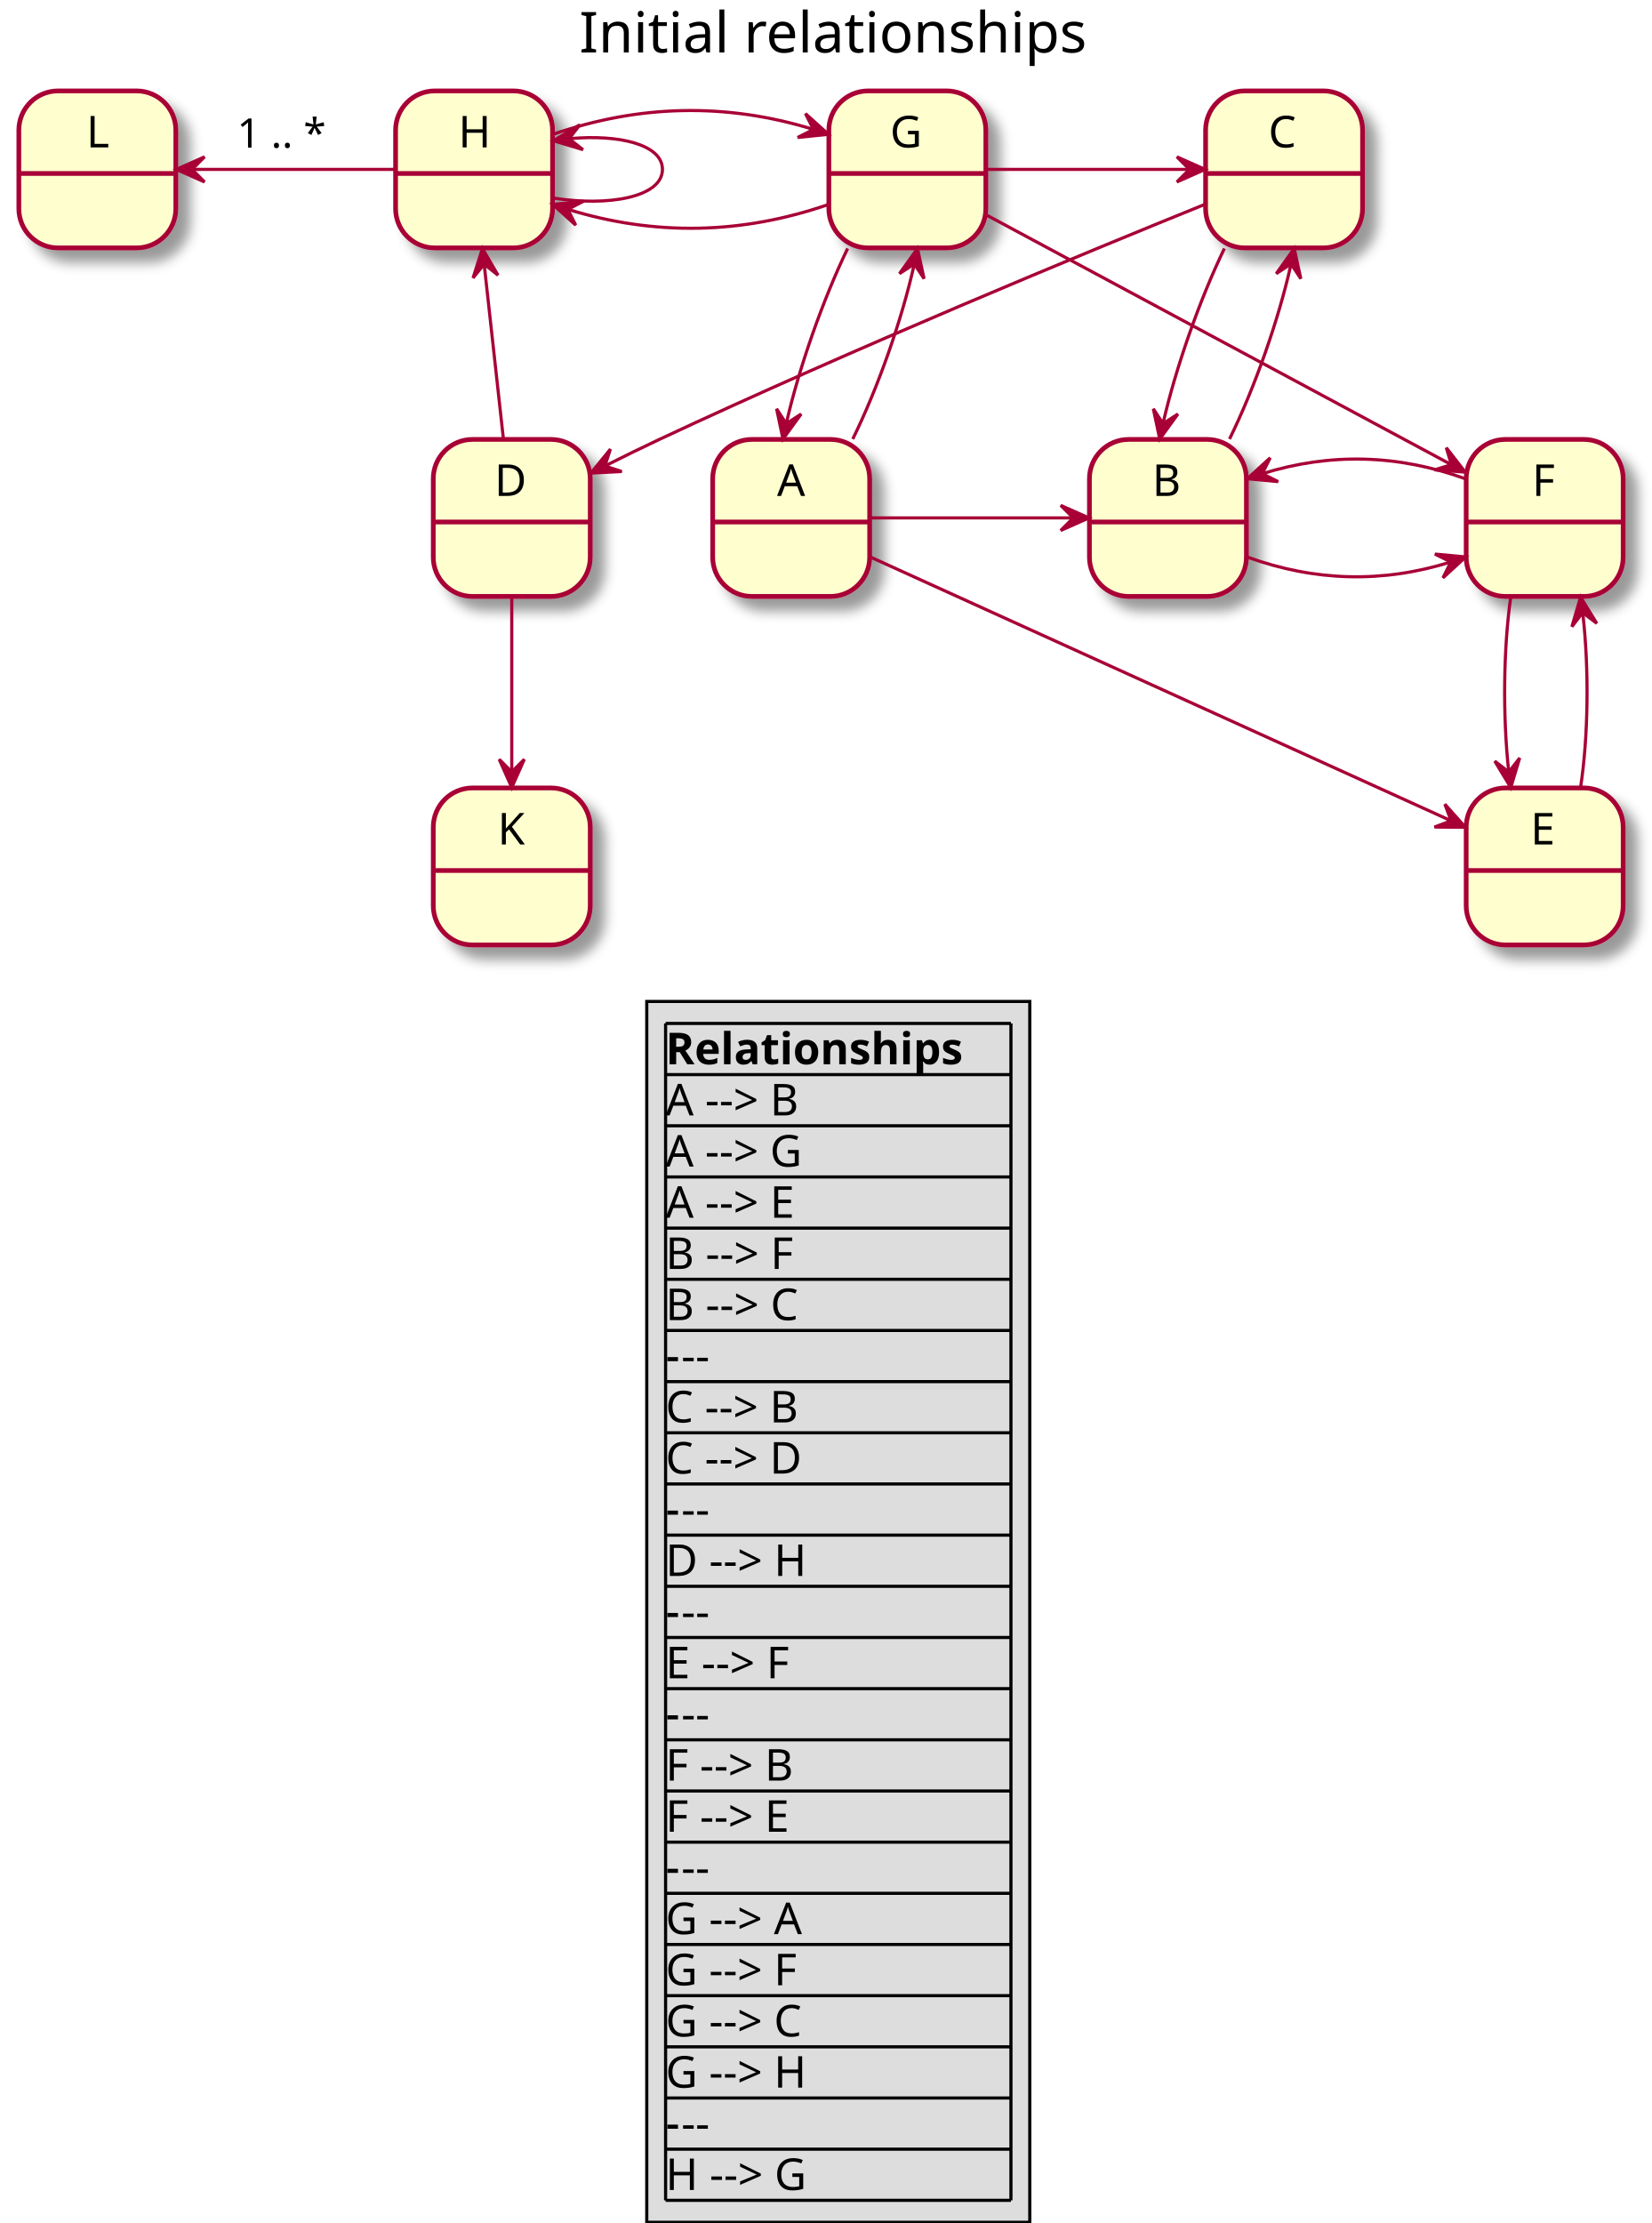
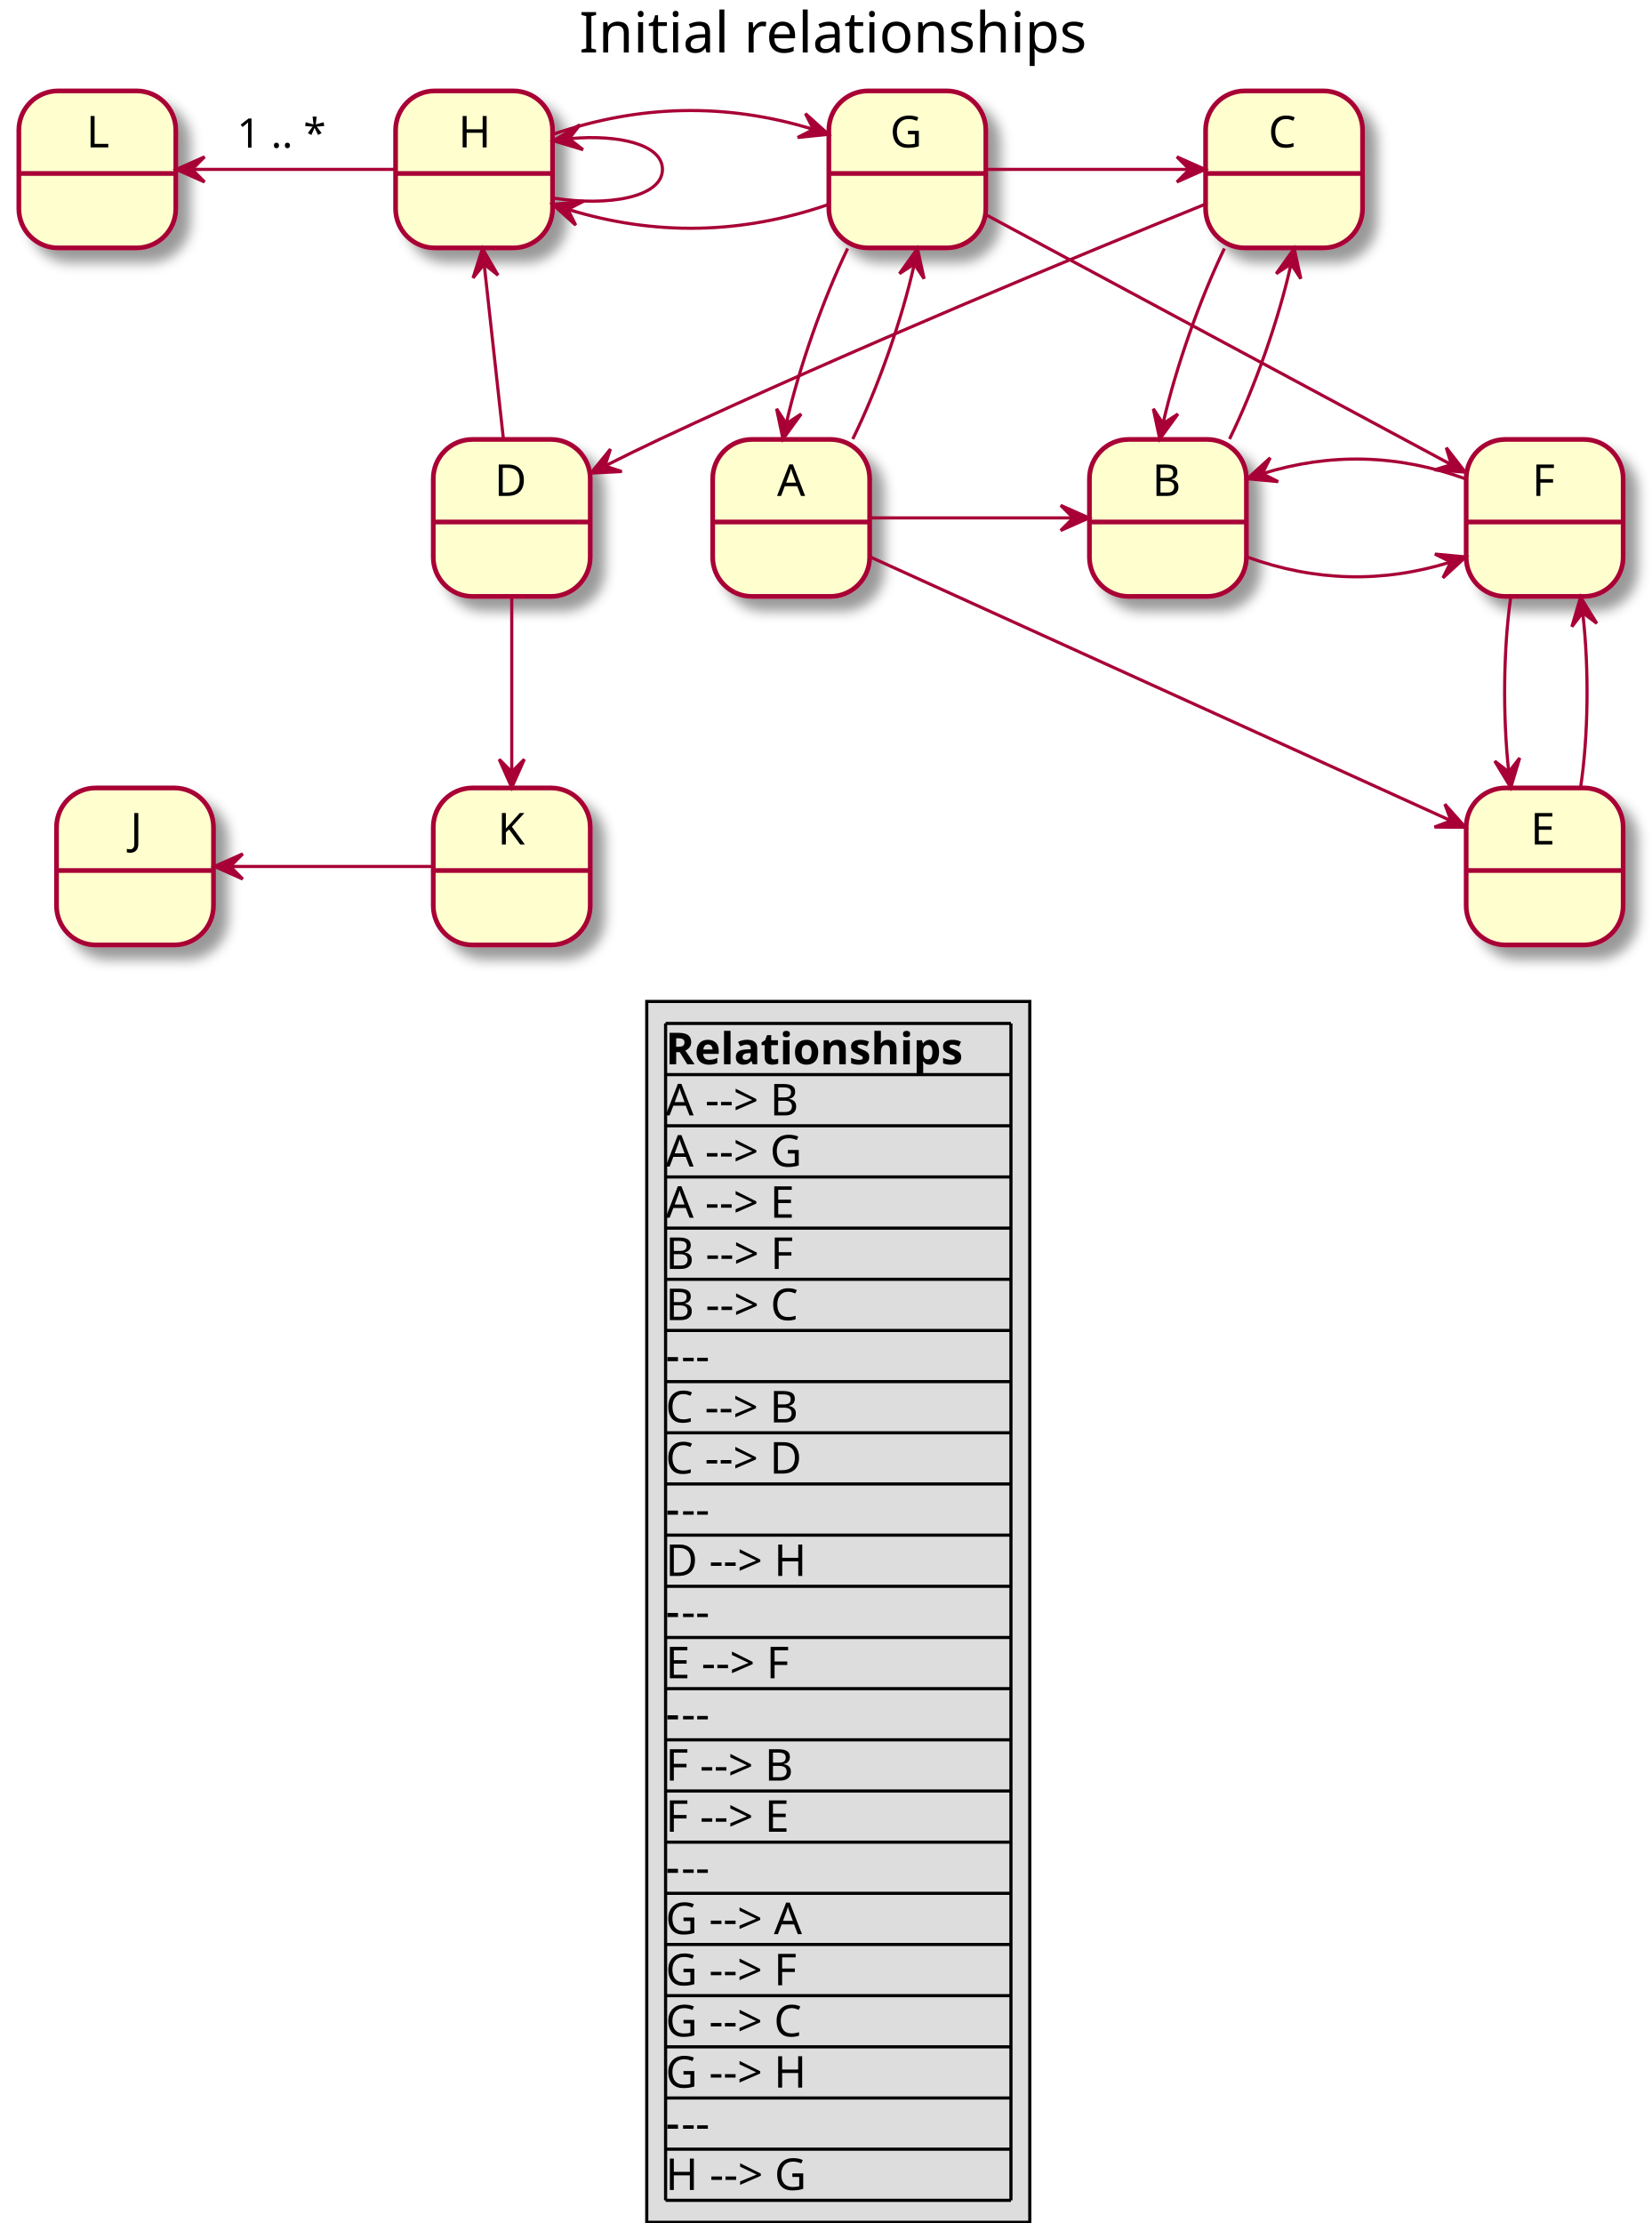
<svg xmlns="http://www.w3.org/2000/svg" height="708px" style="width:526px;height:708px;" version="1.1" viewBox="0 0 526 708" width="526px">
  <defs>
-     <filter height="300%" id="fyrnuy5" width="300%" x="-1" y="-1">
+     <filter height="300%" id="f8brkd" width="300%" x="-1" y="-1">
      <feGaussianBlur result="blurOut" stdDeviation="2.0" />
      <feColorMatrix in="blurOut" result="blurOut2" type="matrix" values="0 0 0 0 0 0 0 0 0 0 0 0 0 0 0 0 0 0 .4 0" />
      <feOffset dx="4.0" dy="4.0" in="blurOut2" result="blurOut3" />
      <feBlend in="SourceGraphic" in2="blurOut3" mode="normal" />
    </filter>
  </defs>
  <g>
    <text fill="#000000" font-family="sans-serif" font-size="18" lengthAdjust="spacingAndGlyphs" textLength="166" x="184.5" y="16.708">Initial relationships</text>
-     <rect fill="#FEFECE" filter="url(#fyrnuy5)" height="50" rx="12.5" ry="12.5" style="stroke: #A80036; stroke-width: 1.5;" width="50" x="227" y="139.953" />
+     <rect fill="#FEFECE" filter="url(#f8brkd)" height="50" rx="12.5" ry="12.5" style="stroke: #A80036; stroke-width: 1.5;" width="50" x="227" y="139.953" />
    <line style="stroke: #A80036; stroke-width: 1.5;" x1="227" x2="277" y1="166.25" y2="166.25" />
    <text fill="#000000" font-family="sans-serif" font-size="14" lengthAdjust="spacingAndGlyphs" textLength="9" x="247.5" y="157.948">A</text>
-     <rect fill="#FEFECE" filter="url(#fyrnuy5)" height="50" rx="12.5" ry="12.5" style="stroke: #A80036; stroke-width: 1.5;" width="50" x="347" y="139.953" />
+     <rect fill="#FEFECE" filter="url(#f8brkd)" height="50" rx="12.5" ry="12.5" style="stroke: #A80036; stroke-width: 1.5;" width="50" x="347" y="139.953" />
    <line style="stroke: #A80036; stroke-width: 1.5;" x1="347" x2="397" y1="166.25" y2="166.25" />
    <text fill="#000000" font-family="sans-serif" font-size="14" lengthAdjust="spacingAndGlyphs" textLength="10" x="367" y="157.948">B</text>
-     <rect fill="#FEFECE" filter="url(#fyrnuy5)" height="50" rx="12.5" ry="12.5" style="stroke: #A80036; stroke-width: 1.5;" width="50" x="384" y="28.953" />
+     <rect fill="#FEFECE" filter="url(#f8brkd)" height="50" rx="12.5" ry="12.5" style="stroke: #A80036; stroke-width: 1.5;" width="50" x="384" y="28.953" />
    <line style="stroke: #A80036; stroke-width: 1.5;" x1="384" x2="434" y1="55.25" y2="55.25" />
    <text fill="#000000" font-family="sans-serif" font-size="14" lengthAdjust="spacingAndGlyphs" textLength="10" x="404" y="46.948">C</text>
-     <rect fill="#FEFECE" filter="url(#fyrnuy5)" height="50" rx="12.5" ry="12.5" style="stroke: #A80036; stroke-width: 1.5;" width="50" x="138" y="139.953" />
+     <rect fill="#FEFECE" filter="url(#f8brkd)" height="50" rx="12.5" ry="12.5" style="stroke: #A80036; stroke-width: 1.5;" width="50" x="138" y="139.953" />
    <line style="stroke: #A80036; stroke-width: 1.5;" x1="138" x2="188" y1="166.25" y2="166.25" />
    <text fill="#000000" font-family="sans-serif" font-size="14" lengthAdjust="spacingAndGlyphs" textLength="11" x="157.5" y="157.948">D</text>
-     <rect fill="#FEFECE" filter="url(#fyrnuy5)" height="50" rx="12.5" ry="12.5" style="stroke: #A80036; stroke-width: 1.5;" width="50" x="467" y="250.953" />
+     <rect fill="#FEFECE" filter="url(#f8brkd)" height="50" rx="12.5" ry="12.5" style="stroke: #A80036; stroke-width: 1.5;" width="50" x="467" y="250.953" />
    <line style="stroke: #A80036; stroke-width: 1.5;" x1="467" x2="517" y1="277.25" y2="277.25" />
    <text fill="#000000" font-family="sans-serif" font-size="14" lengthAdjust="spacingAndGlyphs" textLength="9" x="487.5" y="268.948">E</text>
-     <rect fill="#FEFECE" filter="url(#fyrnuy5)" height="50" rx="12.5" ry="12.5" style="stroke: #A80036; stroke-width: 1.5;" width="50" x="467" y="139.953" />
+     <rect fill="#FEFECE" filter="url(#f8brkd)" height="50" rx="12.5" ry="12.5" style="stroke: #A80036; stroke-width: 1.5;" width="50" x="467" y="139.953" />
    <line style="stroke: #A80036; stroke-width: 1.5;" x1="467" x2="517" y1="166.25" y2="166.25" />
    <text fill="#000000" font-family="sans-serif" font-size="14" lengthAdjust="spacingAndGlyphs" textLength="8" x="488" y="157.948">F</text>
-     <rect fill="#FEFECE" filter="url(#fyrnuy5)" height="50" rx="12.5" ry="12.5" style="stroke: #A80036; stroke-width: 1.5;" width="50" x="264" y="28.953" />
+     <rect fill="#FEFECE" filter="url(#f8brkd)" height="50" rx="12.5" ry="12.5" style="stroke: #A80036; stroke-width: 1.5;" width="50" x="264" y="28.953" />
    <line style="stroke: #A80036; stroke-width: 1.5;" x1="264" x2="314" y1="55.25" y2="55.25" />
    <text fill="#000000" font-family="sans-serif" font-size="14" lengthAdjust="spacingAndGlyphs" textLength="11" x="283.5" y="46.948">G</text>
-     <rect fill="#FEFECE" filter="url(#fyrnuy5)" height="50" rx="12.5" ry="12.5" style="stroke: #A80036; stroke-width: 1.5;" width="50" x="126" y="28.953" />
+     <rect fill="#FEFECE" filter="url(#f8brkd)" height="50" rx="12.5" ry="12.5" style="stroke: #A80036; stroke-width: 1.5;" width="50" x="126" y="28.953" />
    <line style="stroke: #A80036; stroke-width: 1.5;" x1="126" x2="176" y1="55.25" y2="55.25" />
    <text fill="#000000" font-family="sans-serif" font-size="14" lengthAdjust="spacingAndGlyphs" textLength="10" x="146" y="46.948">H</text>
-     <rect fill="#FEFECE" filter="url(#fyrnuy5)" height="50" rx="12.5" ry="12.5" style="stroke: #A80036; stroke-width: 1.5;" width="50" x="138" y="250.953" />
+     <rect fill="#FEFECE" filter="url(#f8brkd)" height="50" rx="12.5" ry="12.5" style="stroke: #A80036; stroke-width: 1.5;" width="50" x="18" y="250.953" />
+     <line style="stroke: #A80036; stroke-width: 1.5;" x1="18" x2="68" y1="277.25" y2="277.25" />
+     <text fill="#000000" font-family="sans-serif" font-size="14" lengthAdjust="spacingAndGlyphs" textLength="3" x="41.5" y="268.948">J</text>
+     <rect fill="#FEFECE" filter="url(#f8brkd)" height="50" rx="12.5" ry="12.5" style="stroke: #A80036; stroke-width: 1.5;" width="50" x="138" y="250.953" />
    <line style="stroke: #A80036; stroke-width: 1.5;" x1="138" x2="188" y1="277.25" y2="277.25" />
    <text fill="#000000" font-family="sans-serif" font-size="14" lengthAdjust="spacingAndGlyphs" textLength="9" x="158.5" y="268.948">K</text>
-     <rect fill="#FEFECE" filter="url(#fyrnuy5)" height="50" rx="12.5" ry="12.5" style="stroke: #A80036; stroke-width: 1.5;" width="50" x="6" y="28.953" />
+     <rect fill="#FEFECE" filter="url(#f8brkd)" height="50" rx="12.5" ry="12.5" style="stroke: #A80036; stroke-width: 1.5;" width="50" x="6" y="28.953" />
    <line style="stroke: #A80036; stroke-width: 1.5;" x1="6" x2="56" y1="55.25" y2="55.25" />
    <text fill="#000000" font-family="sans-serif" font-size="14" lengthAdjust="spacingAndGlyphs" textLength="7" x="27.5" y="46.948">L</text>
    <path d="M277.312,164.953 C298.771,164.953 320.229,164.953 341.688,164.953 " fill="none" style="stroke: #A80036; stroke-width: 1.0;" />
    <polygon fill="#A80036" points="346.849,164.953,337.849,160.953,341.849,164.953,337.849,168.953,346.849,164.953" style="stroke: #A80036; stroke-width: 1.0;" />
    <path d="M271.618,139.83 C279.668,123.475 287.277,101.757 291.15,84.385 " fill="none" style="stroke: #A80036; stroke-width: 1.0;" />
    <polygon fill="#A80036" points="292.229,79.144,286.496,87.152,291.22,84.041,294.331,88.766,292.229,79.144" style="stroke: #A80036; stroke-width: 1.0;" />
    <path d="M269.984,79.144 C262.074,95.513 254.483,117.232 250.508,134.593 " fill="none" style="stroke: #A80036; stroke-width: 1.0;" />
    <polygon fill="#A80036" points="249.394,139.83,255.18,131.86,250.435,134.94,247.356,130.195,249.394,139.83" style="stroke: #A80036; stroke-width: 1.0;" />
    <path d="M277.231,177.412 C321.794,197.651 414.231,239.633 461.989,261.323 " fill="none" style="stroke: #A80036; stroke-width: 1.0;" />
    <polygon fill="#A80036" points="466.747,263.484,460.208,256.119,462.195,261.416,456.899,263.403,466.747,263.484" style="stroke: #A80036; stroke-width: 1.0;" />
    <path d="M397.312,177.436 C418.861,185.222 440.41,185.753 461.959,179.028 " fill="none" style="stroke: #A80036; stroke-width: 1.0;" />
    <polygon fill="#A80036" points="466.849,177.378,457.043,176.466,462.111,178.977,459.6,184.046,466.849,177.378" style="stroke: #A80036; stroke-width: 1.0;" />
    <path d="M466.849,152.528 C445.3,144.706 423.751,144.139 402.202,150.828 " fill="none" style="stroke: #A80036; stroke-width: 1.0;" />
    <polygon fill="#A80036" points="397.312,152.47,407.117,153.395,402.051,150.877,404.569,145.812,397.312,152.47" style="stroke: #A80036; stroke-width: 1.0;" />
    <path d="M391.618,139.83 C399.668,123.475 407.277,101.757 411.15,84.385 " fill="none" style="stroke: #A80036; stroke-width: 1.0;" />
    <polygon fill="#A80036" points="412.229,79.144,406.496,87.152,411.22,84.041,414.331,88.766,412.229,79.144" style="stroke: #A80036; stroke-width: 1.0;" />
    <path d="M389.984,79.144 C382.074,95.513 374.483,117.232 370.508,134.593 " fill="none" style="stroke: #A80036; stroke-width: 1.0;" />
    <polygon fill="#A80036" points="369.394,139.83,375.18,131.86,370.435,134.94,367.356,130.195,369.394,139.83" style="stroke: #A80036; stroke-width: 1.0;" />
    <path d="M383.939,65.013 C345.971,80.398 271.753,111.039 210,139.953 C204.425,142.563 198.539,145.457 192.889,148.304 " fill="none" style="stroke: #A80036; stroke-width: 1.0;" />
    <polygon fill="#A80036" points="188.211,150.679,198.047,150.173,192.67,148.416,194.426,143.039,188.211,150.679" style="stroke: #A80036; stroke-width: 1.0;" />
    <path d="M160.344,139.83 C158.544,123.475 156.153,101.757 154.24,84.385 " fill="none" style="stroke: #A80036; stroke-width: 1.0;" />
    <polygon fill="#A80036" points="153.663,79.144,150.672,88.528,154.21,84.114,158.624,87.652,153.663,79.144" style="stroke: #A80036; stroke-width: 1.0;" />
    <path d="M163,190.144 C163,206.513 163,228.232 163,245.593 " fill="none" style="stroke: #A80036; stroke-width: 1.0;" />
    <polygon fill="#A80036" points="163,250.83,167,241.83,163,245.83,159,241.83,163,250.83" style="stroke: #A80036; stroke-width: 1.0;" />
+     <path d="M73.473,275.953 C94.932,275.953 116.39,275.953 137.849,275.953 " fill="none" style="stroke: #A80036; stroke-width: 1.0;" />
+     <polygon fill="#A80036" points="68.312,275.953,77.312,279.953,73.312,275.953,77.312,271.953,68.312,275.953" style="stroke: #A80036; stroke-width: 1.0;" />
    <path d="M503.43,250.83 C505.928,234.475 506.165,212.758 504.141,195.385 " fill="none" style="stroke: #A80036; stroke-width: 1.0;" />
    <polygon fill="#A80036" points="503.44,190.144,500.666,199.594,504.101,195.1,508.596,198.536,503.44,190.144" style="stroke: #A80036; stroke-width: 1.0;" />
    <path d="M481.195,190.144 C478.842,206.513 478.624,228.232 480.542,245.593 " fill="none" style="stroke: #A80036; stroke-width: 1.0;" />
    <polygon fill="#A80036" points="481.205,250.83,484.042,241.399,480.576,245.87,476.105,242.404,481.205,250.83" style="stroke: #A80036; stroke-width: 1.0;" />
    <path d="M314.3,68.538 C351.782,88.664 421.938,126.333 461.972,147.83 " fill="none" style="stroke: #A80036; stroke-width: 1.0;" />
    <polygon fill="#A80036" points="466.701,150.369,460.665,142.587,462.296,148.003,456.88,149.634,466.701,150.369" style="stroke: #A80036; stroke-width: 1.0;" />
    <path d="M314.312,53.953 C335.771,53.953 357.229,53.953 378.688,53.953 " fill="none" style="stroke: #A80036; stroke-width: 1.0;" />
    <polygon fill="#A80036" points="383.849,53.953,374.849,49.953,378.849,53.953,374.849,57.953,383.849,53.953" style="stroke: #A80036; stroke-width: 1.0;" />
    <path d="M180.867,66.672 C208.53,75.198 236.192,74.684 263.855,65.129 " fill="none" style="stroke: #A80036; stroke-width: 1.0;" />
    <polygon fill="#A80036" points="176.066,65.102,183.375,71.704,180.818,66.658,185.864,64.101,176.066,65.102" style="stroke: #A80036; stroke-width: 1.0;" />
    <path d="M176.066,42.804 C203.729,33.232 231.391,32.7 259.054,41.21 " fill="none" style="stroke: #A80036; stroke-width: 1.0;" />
    <polygon fill="#A80036" points="263.855,42.777,256.542,36.18,259.102,41.224,254.058,43.784,263.855,42.777" style="stroke: #A80036; stroke-width: 1.0;" />
    <path d="M181.582,44.153 C197.095,42.727 211,45.993 211,53.953 C211,62.812 193.773,65.858 176.278,63.089 " fill="none" style="stroke: #A80036; stroke-width: 1.0;" />
    <polygon fill="#A80036" points="176.278,44.817,185.705,47.67,181.239,44.197,184.712,39.732,176.278,44.817" style="stroke: #A80036; stroke-width: 1.0;" />
    <path d="M61.354,53.953 C81.3,53.953 107.085,53.953 125.877,53.953 " fill="none" style="stroke: #A80036; stroke-width: 1.0;" />
    <polygon fill="#A80036" points="56.156,53.953,65.156,57.953,61.156,53.953,65.156,49.953,56.156,53.953" style="stroke: #A80036; stroke-width: 1.0;" />
    <text fill="#000000" font-family="sans-serif" font-size="13" lengthAdjust="spacingAndGlyphs" textLength="31" x="75.5" y="47.02">1 .. *</text>
    <polygon fill="#DDDDDD" points="206,318.953,206,707.781,328,707.781,328,318.953,206,318.953" style="stroke: #000000; stroke-width: 1.0;" />
    <text fill="#000000" font-family="sans-serif" font-size="14" font-weight="bold" lengthAdjust="spacingAndGlyphs" textLength="105" x="212" y="338.948">Relationships</text>
    <text fill="#000000" font-family="sans-serif" font-size="14" lengthAdjust="spacingAndGlyphs" textLength="49" x="212" y="355.245">A --&gt; B</text>
    <text fill="#000000" font-family="sans-serif" font-size="14" lengthAdjust="spacingAndGlyphs" textLength="50" x="212" y="371.542">A --&gt; G</text>
    <text fill="#000000" font-family="sans-serif" font-size="14" lengthAdjust="spacingAndGlyphs" textLength="48" x="212" y="387.839">A --&gt; E</text>
    <text fill="#000000" font-family="sans-serif" font-size="14" lengthAdjust="spacingAndGlyphs" textLength="48" x="212" y="404.136">B --&gt; F</text>
    <text fill="#000000" font-family="sans-serif" font-size="14" lengthAdjust="spacingAndGlyphs" textLength="50" x="212" y="420.433">B --&gt; C</text>
    <text fill="#000000" font-family="sans-serif" font-size="14" lengthAdjust="spacingAndGlyphs" text-decoration="line-through" textLength="5" x="212" y="436.729">-</text>
    <text fill="#000000" font-family="sans-serif" font-size="14" lengthAdjust="spacingAndGlyphs" textLength="10" x="217" y="436.729">--</text>
    <text fill="#000000" font-family="sans-serif" font-size="14" lengthAdjust="spacingAndGlyphs" textLength="50" x="212" y="453.026">C --&gt; B</text>
    <text fill="#000000" font-family="sans-serif" font-size="14" lengthAdjust="spacingAndGlyphs" textLength="51" x="212" y="469.323">C --&gt; D</text>
    <text fill="#000000" font-family="sans-serif" font-size="14" lengthAdjust="spacingAndGlyphs" text-decoration="line-through" textLength="5" x="212" y="485.62">-</text>
    <text fill="#000000" font-family="sans-serif" font-size="14" lengthAdjust="spacingAndGlyphs" textLength="10" x="217" y="485.62">--</text>
    <text fill="#000000" font-family="sans-serif" font-size="14" lengthAdjust="spacingAndGlyphs" textLength="51" x="212" y="501.917">D --&gt; H</text>
    <text fill="#000000" font-family="sans-serif" font-size="14" lengthAdjust="spacingAndGlyphs" text-decoration="line-through" textLength="5" x="212" y="518.214">-</text>
    <text fill="#000000" font-family="sans-serif" font-size="14" lengthAdjust="spacingAndGlyphs" textLength="10" x="217" y="518.214">--</text>
    <text fill="#000000" font-family="sans-serif" font-size="14" lengthAdjust="spacingAndGlyphs" textLength="47" x="212" y="534.511">E --&gt; F</text>
    <text fill="#000000" font-family="sans-serif" font-size="14" lengthAdjust="spacingAndGlyphs" text-decoration="line-through" textLength="5" x="212" y="550.808">-</text>
    <text fill="#000000" font-family="sans-serif" font-size="14" lengthAdjust="spacingAndGlyphs" textLength="10" x="217" y="550.808">--</text>
    <text fill="#000000" font-family="sans-serif" font-size="14" lengthAdjust="spacingAndGlyphs" textLength="48" x="212" y="567.105">F --&gt; B</text>
    <text fill="#000000" font-family="sans-serif" font-size="14" lengthAdjust="spacingAndGlyphs" textLength="47" x="212" y="583.401">F --&gt; E</text>
    <text fill="#000000" font-family="sans-serif" font-size="14" lengthAdjust="spacingAndGlyphs" text-decoration="line-through" textLength="5" x="212" y="599.698">-</text>
    <text fill="#000000" font-family="sans-serif" font-size="14" lengthAdjust="spacingAndGlyphs" textLength="10" x="217" y="599.698">--</text>
    <text fill="#000000" font-family="sans-serif" font-size="14" lengthAdjust="spacingAndGlyphs" textLength="50" x="212" y="615.995">G --&gt; A</text>
    <text fill="#000000" font-family="sans-serif" font-size="14" lengthAdjust="spacingAndGlyphs" textLength="49" x="212" y="632.292">G --&gt; F</text>
    <text fill="#000000" font-family="sans-serif" font-size="14" lengthAdjust="spacingAndGlyphs" textLength="51" x="212" y="648.589">G --&gt; C</text>
    <text fill="#000000" font-family="sans-serif" font-size="14" lengthAdjust="spacingAndGlyphs" textLength="51" x="212" y="664.886">G --&gt; H</text>
    <text fill="#000000" font-family="sans-serif" font-size="14" lengthAdjust="spacingAndGlyphs" text-decoration="line-through" textLength="5" x="212" y="681.183">-</text>
    <text fill="#000000" font-family="sans-serif" font-size="14" lengthAdjust="spacingAndGlyphs" textLength="10" x="217" y="681.183">--</text>
    <text fill="#000000" font-family="sans-serif" font-size="14" lengthAdjust="spacingAndGlyphs" textLength="51" x="212" y="697.48">H --&gt; G</text>
    <line style="stroke: #000000; stroke-width: 1.0;" x1="212" x2="322" y1="325.953" y2="325.953" />
    <line style="stroke: #000000; stroke-width: 1.0;" x1="212" x2="322" y1="342.25" y2="342.25" />
    <line style="stroke: #000000; stroke-width: 1.0;" x1="212" x2="322" y1="358.547" y2="358.547" />
    <line style="stroke: #000000; stroke-width: 1.0;" x1="212" x2="322" y1="374.844" y2="374.844" />
    <line style="stroke: #000000; stroke-width: 1.0;" x1="212" x2="322" y1="391.141" y2="391.141" />
    <line style="stroke: #000000; stroke-width: 1.0;" x1="212" x2="322" y1="407.438" y2="407.438" />
    <line style="stroke: #000000; stroke-width: 1.0;" x1="212" x2="322" y1="423.734" y2="423.734" />
    <line style="stroke: #000000; stroke-width: 1.0;" x1="212" x2="322" y1="440.031" y2="440.031" />
    <line style="stroke: #000000; stroke-width: 1.0;" x1="212" x2="322" y1="456.328" y2="456.328" />
    <line style="stroke: #000000; stroke-width: 1.0;" x1="212" x2="322" y1="472.625" y2="472.625" />
    <line style="stroke: #000000; stroke-width: 1.0;" x1="212" x2="322" y1="488.922" y2="488.922" />
    <line style="stroke: #000000; stroke-width: 1.0;" x1="212" x2="322" y1="505.219" y2="505.219" />
    <line style="stroke: #000000; stroke-width: 1.0;" x1="212" x2="322" y1="521.516" y2="521.516" />
    <line style="stroke: #000000; stroke-width: 1.0;" x1="212" x2="322" y1="537.812" y2="537.812" />
    <line style="stroke: #000000; stroke-width: 1.0;" x1="212" x2="322" y1="554.109" y2="554.109" />
    <line style="stroke: #000000; stroke-width: 1.0;" x1="212" x2="322" y1="570.406" y2="570.406" />
    <line style="stroke: #000000; stroke-width: 1.0;" x1="212" x2="322" y1="586.703" y2="586.703" />
    <line style="stroke: #000000; stroke-width: 1.0;" x1="212" x2="322" y1="603" y2="603" />
    <line style="stroke: #000000; stroke-width: 1.0;" x1="212" x2="322" y1="619.297" y2="619.297" />
    <line style="stroke: #000000; stroke-width: 1.0;" x1="212" x2="322" y1="635.594" y2="635.594" />
    <line style="stroke: #000000; stroke-width: 1.0;" x1="212" x2="322" y1="651.891" y2="651.891" />
    <line style="stroke: #000000; stroke-width: 1.0;" x1="212" x2="322" y1="668.188" y2="668.188" />
    <line style="stroke: #000000; stroke-width: 1.0;" x1="212" x2="322" y1="684.484" y2="684.484" />
    <line style="stroke: #000000; stroke-width: 1.0;" x1="212" x2="322" y1="700.781" y2="700.781" />
    <line style="stroke: #000000; stroke-width: 1.0;" x1="212" x2="212" y1="325.953" y2="700.781" />
    <line style="stroke: #000000; stroke-width: 1.0;" x1="322" x2="322" y1="325.953" y2="700.781" />
  </g>
</svg>
